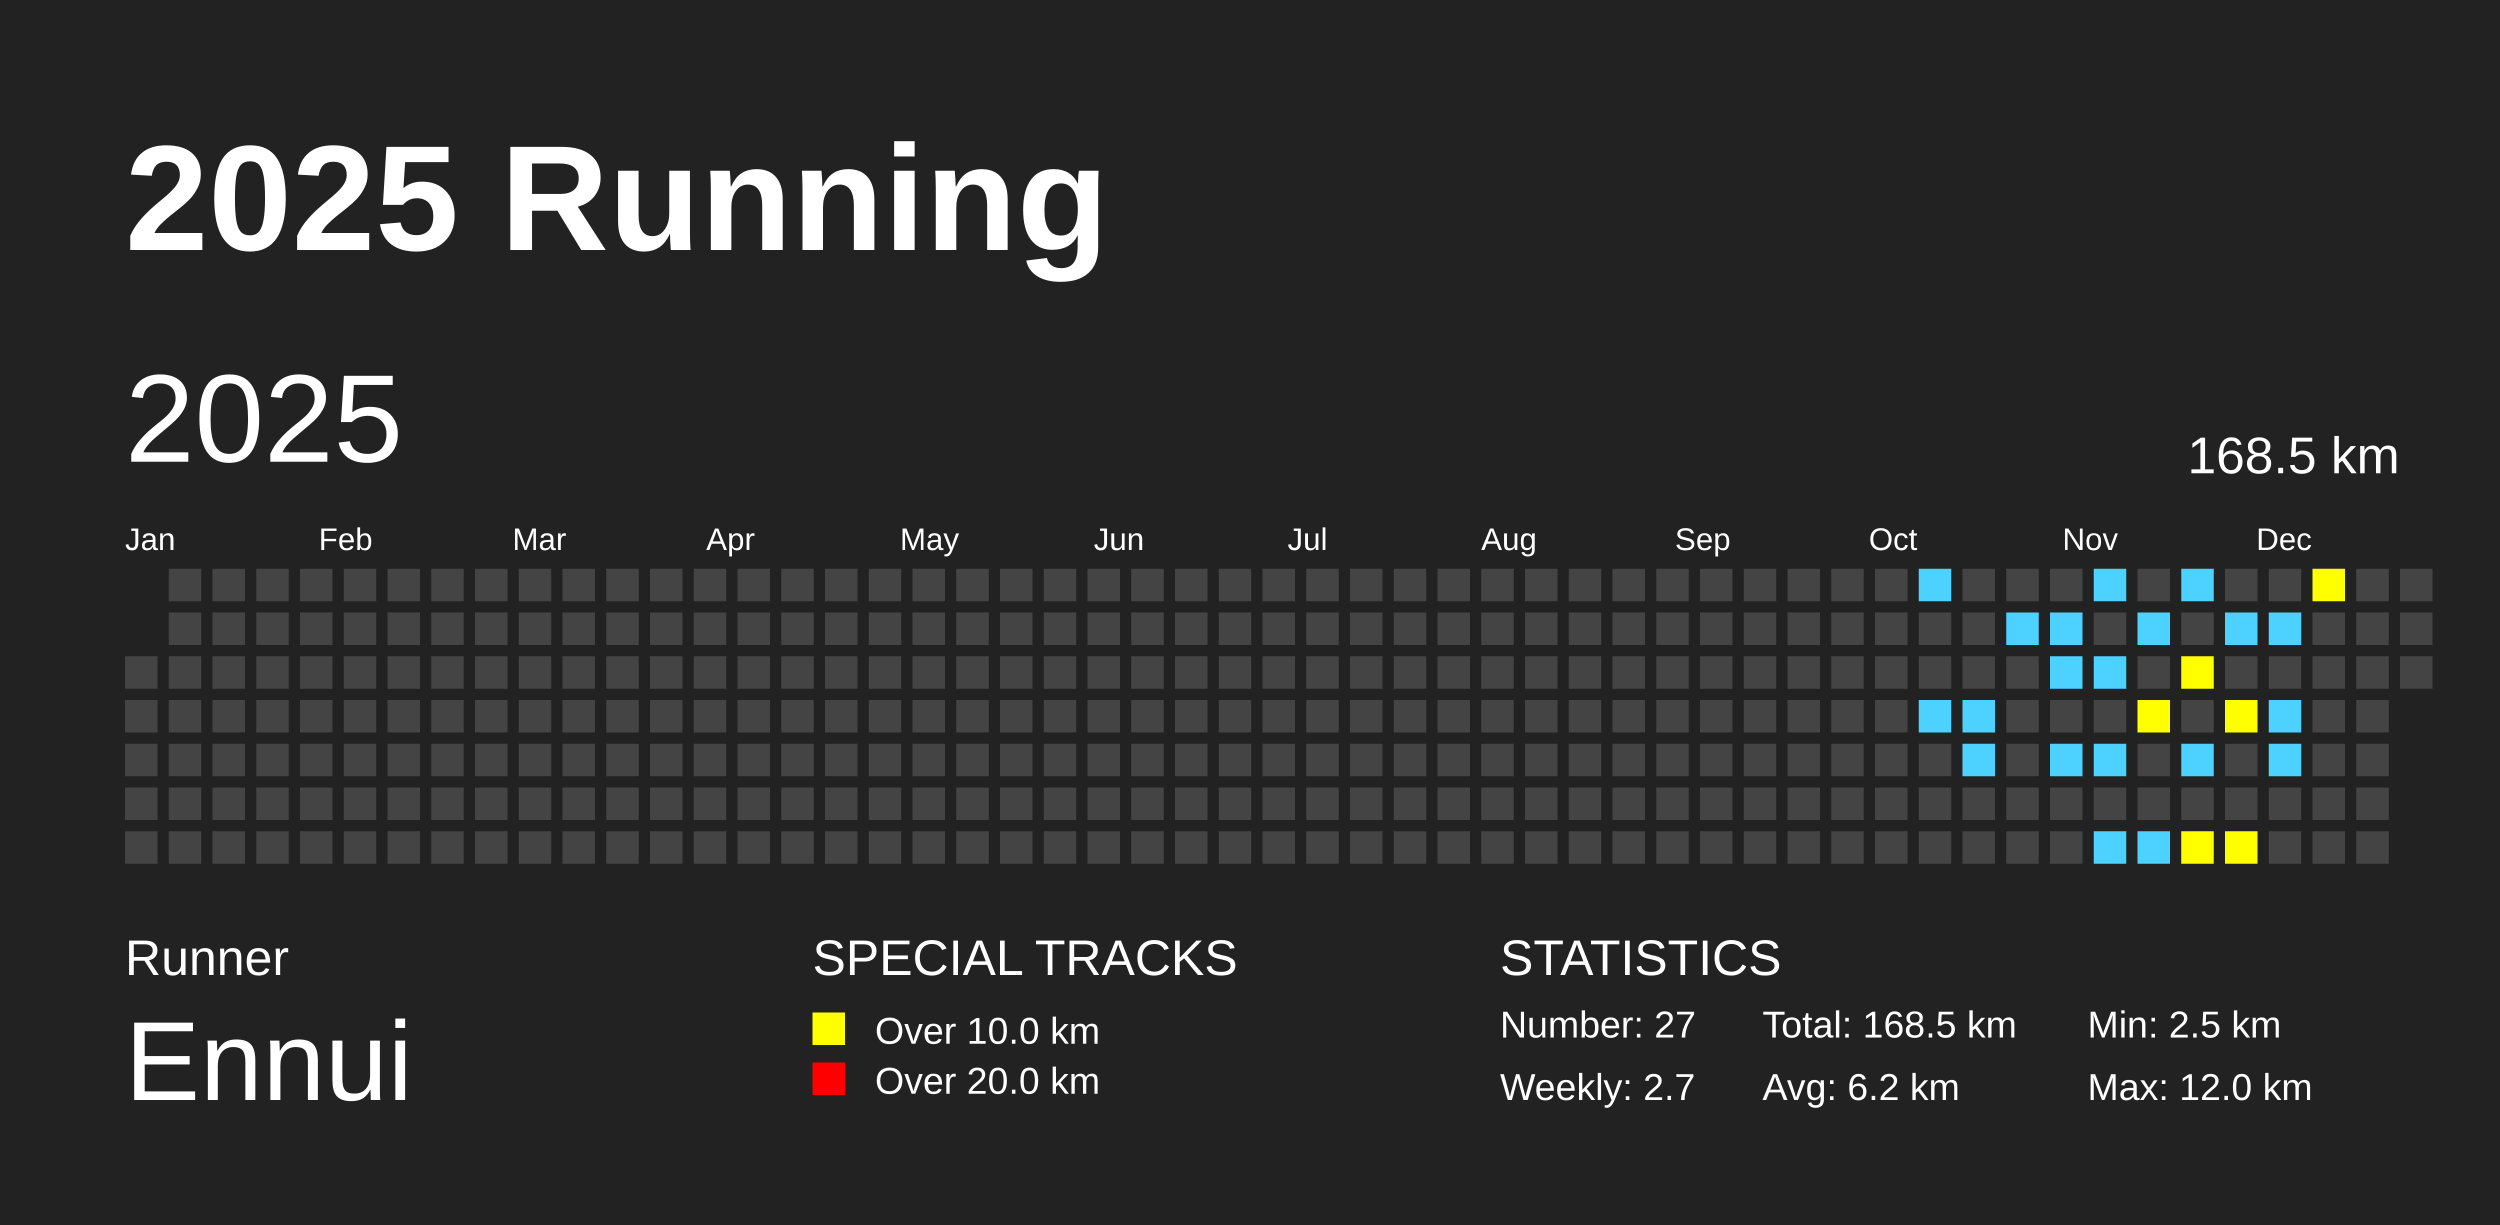
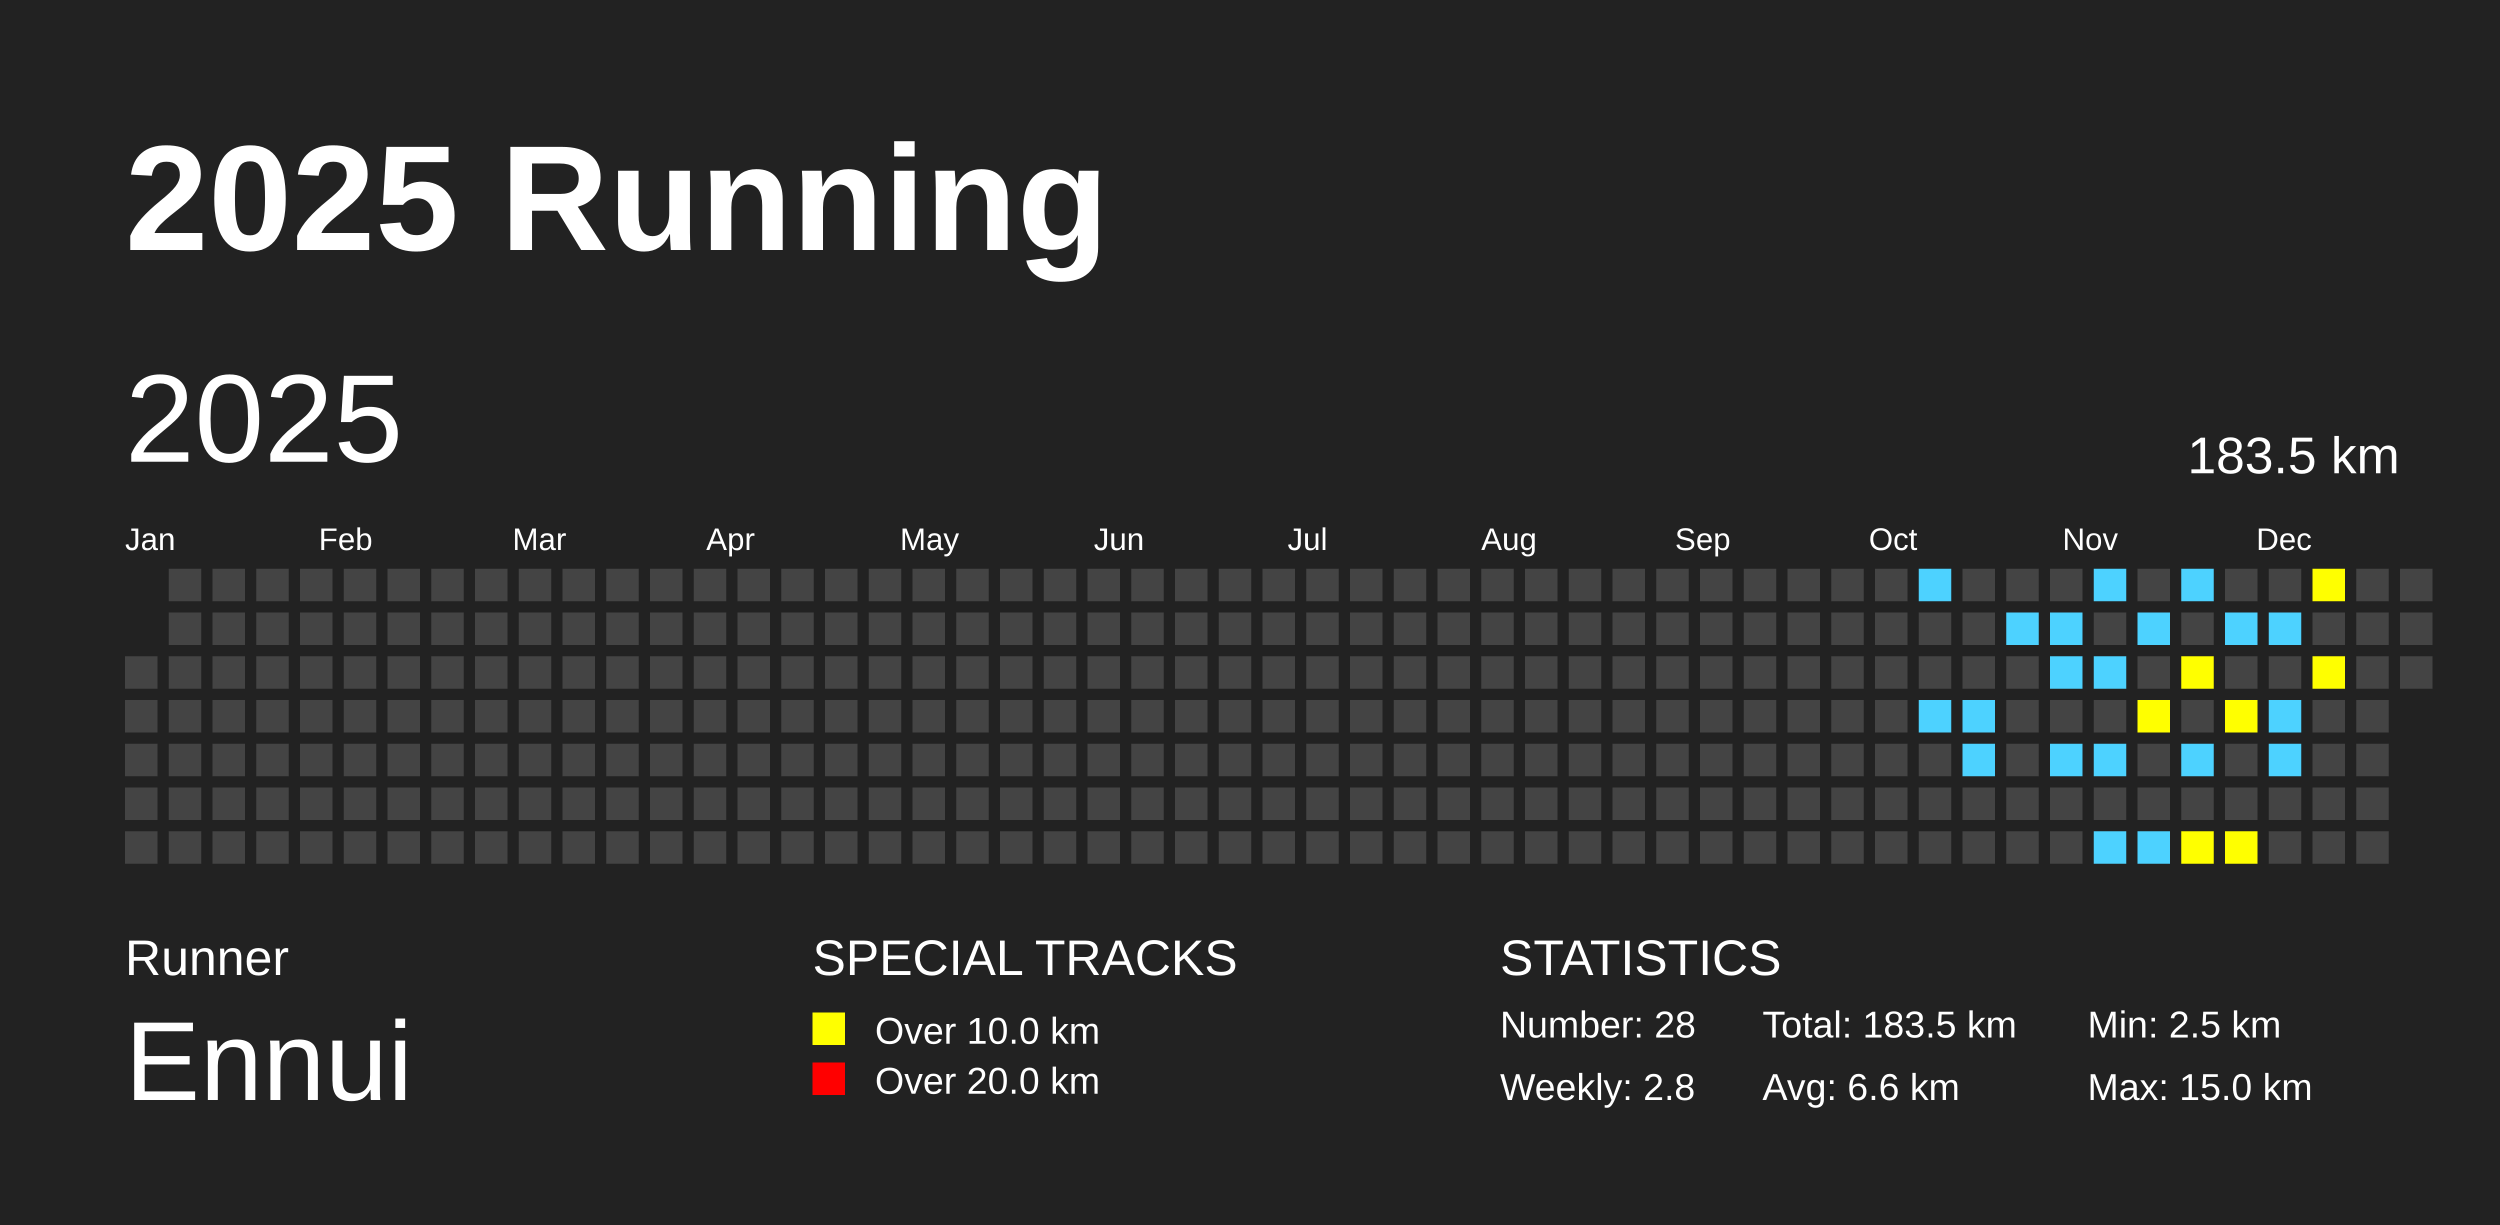
<svg xmlns="http://www.w3.org/2000/svg" baseProfile="full" height="98mm" version="1.1" viewBox="0,0,200,98" width="200mm">
  <defs />
  <rect fill="#222222" height="98" width="200" x="0" y="0" />
  <text fill="#FFFFFF" style="font-size:12px; font-family:Arial; font-weight:bold;" x="10" y="20">2025 Running</text>
  <text fill="#FFFFFF" style="font-size:4px; font-family:Arial" x="10" y="78">Runner</text>
  <text fill="#FFFFFF" style="font-size:9px; font-family:Arial" x="10" y="88">Ennui</text>
  <text fill="#FFFFFF" style="font-size:4px; font-family:Arial" x="65" y="78">SPECIAL TRACKS</text>
  <rect fill="yellow" height="2.6" width="2.6" x="65" y="81" />
  <text fill="#FFFFFF" style="font-size:3px; font-family:Arial" x="70" y="83.5">Over 10.0 km</text>
  <rect fill="red" height="2.6" width="2.6" x="65" y="85" />
  <text fill="#FFFFFF" style="font-size:3px; font-family:Arial" x="70" y="87.5">Over 20.0 km</text>
  <text fill="#FFFFFF" style="font-size:4px; font-family:Arial" x="120" y="78">STATISTICS</text>
-   <text fill="#FFFFFF" style="font-size:3px; font-family:Arial" x="120" y="83">Number: 27</text>
-   <text fill="#FFFFFF" style="font-size:3px; font-family:Arial" x="120" y="88">Weekly: 2.7</text>
-   <text fill="#FFFFFF" style="font-size:3px; font-family:Arial" x="141" y="83">Total: 168.5 km</text>
-   <text fill="#FFFFFF" style="font-size:3px; font-family:Arial" x="141" y="88">Avg: 6.2 km</text>
+   <text fill="#FFFFFF" style="font-size:3px; font-family:Arial" x="120" y="83">Number: 28</text>
+   <text fill="#FFFFFF" style="font-size:3px; font-family:Arial" x="120" y="88">Weekly: 2.8</text>
+   <text fill="#FFFFFF" style="font-size:3px; font-family:Arial" x="141" y="83">Total: 183.5 km</text>
+   <text fill="#FFFFFF" style="font-size:3px; font-family:Arial" x="141" y="88">Avg: 6.6 km</text>
  <text fill="#FFFFFF" style="font-size:3px; font-family:Arial" x="167" y="83">Min: 2.5 km</text>
-   <text fill="#FFFFFF" style="font-size:3px; font-family:Arial" x="167" y="88">Max: 12.0 km</text>
+   <text fill="#FFFFFF" style="font-size:3px; font-family:Arial" x="167" y="88">Max: 15.0 km</text>
  <text dominant-baseline="hanging" fill="#FFFFFF" style="font-size:10.0px; font-family:Arial;" x="10" y="30">2025</text>
-   <text dominant-baseline="hanging" fill="#FFFFFF" style="font-size:4.125px; font-family:Arial;" x="175" y="35">168.5 km</text>
+   <text dominant-baseline="hanging" fill="#FFFFFF" style="font-size:4.125px; font-family:Arial;" x="175" y="35">183.5 km</text>
  <text fill="#FFFFFF" style="font-size:2.5px; font-family:Arial" x="10.0" y="44">Jan</text>
  <text fill="#FFFFFF" style="font-size:2.5px; font-family:Arial" x="25.5" y="44">Feb</text>
  <text fill="#FFFFFF" style="font-size:2.5px; font-family:Arial" x="41.0" y="44">Mar</text>
  <text fill="#FFFFFF" style="font-size:2.5px; font-family:Arial" x="56.5" y="44">Apr</text>
  <text fill="#FFFFFF" style="font-size:2.5px; font-family:Arial" x="72.0" y="44">May</text>
  <text fill="#FFFFFF" style="font-size:2.5px; font-family:Arial" x="87.5" y="44">Jun</text>
  <text fill="#FFFFFF" style="font-size:2.5px; font-family:Arial" x="103.0" y="44">Jul</text>
  <text fill="#FFFFFF" style="font-size:2.5px; font-family:Arial" x="118.5" y="44">Aug</text>
  <text fill="#FFFFFF" style="font-size:2.5px; font-family:Arial" x="134.0" y="44">Sep</text>
  <text fill="#FFFFFF" style="font-size:2.5px; font-family:Arial" x="149.5" y="44">Oct</text>
  <text fill="#FFFFFF" style="font-size:2.5px; font-family:Arial" x="165.0" y="44">Nov</text>
  <text fill="#FFFFFF" style="font-size:2.5px; font-family:Arial" x="180.5" y="44">Dec</text>
  <rect fill="#444444" height="2.6" width="2.6" x="10.0" y="52.5" />
  <rect fill="#444444" height="2.6" width="2.6" x="10.0" y="56.0" />
  <rect fill="#444444" height="2.6" width="2.6" x="10.0" y="59.5" />
  <rect fill="#444444" height="2.6" width="2.6" x="10.0" y="63.0" />
  <rect fill="#444444" height="2.6" width="2.6" x="10.0" y="66.5" />
  <rect fill="#444444" height="2.6" width="2.6" x="13.5" y="45.5" />
  <rect fill="#444444" height="2.6" width="2.6" x="13.5" y="49.0" />
  <rect fill="#444444" height="2.6" width="2.6" x="13.5" y="52.5" />
  <rect fill="#444444" height="2.6" width="2.6" x="13.5" y="56.0" />
  <rect fill="#444444" height="2.6" width="2.6" x="13.5" y="59.5" />
  <rect fill="#444444" height="2.6" width="2.6" x="13.5" y="63.0" />
  <rect fill="#444444" height="2.6" width="2.6" x="13.5" y="66.5" />
  <rect fill="#444444" height="2.6" width="2.6" x="17.0" y="45.5" />
  <rect fill="#444444" height="2.6" width="2.6" x="17.0" y="49.0" />
  <rect fill="#444444" height="2.6" width="2.6" x="17.0" y="52.5" />
  <rect fill="#444444" height="2.6" width="2.6" x="17.0" y="56.0" />
  <rect fill="#444444" height="2.6" width="2.6" x="17.0" y="59.5" />
  <rect fill="#444444" height="2.6" width="2.6" x="17.0" y="63.0" />
  <rect fill="#444444" height="2.6" width="2.6" x="17.0" y="66.5" />
  <rect fill="#444444" height="2.6" width="2.6" x="20.5" y="45.5" />
  <rect fill="#444444" height="2.6" width="2.6" x="20.5" y="49.0" />
  <rect fill="#444444" height="2.6" width="2.6" x="20.5" y="52.5" />
  <rect fill="#444444" height="2.6" width="2.6" x="20.5" y="56.0" />
  <rect fill="#444444" height="2.6" width="2.6" x="20.5" y="59.5" />
  <rect fill="#444444" height="2.6" width="2.6" x="20.5" y="63.0" />
  <rect fill="#444444" height="2.6" width="2.6" x="20.5" y="66.5" />
  <rect fill="#444444" height="2.6" width="2.6" x="24.0" y="45.5" />
  <rect fill="#444444" height="2.6" width="2.6" x="24.0" y="49.0" />
  <rect fill="#444444" height="2.6" width="2.6" x="24.0" y="52.5" />
  <rect fill="#444444" height="2.6" width="2.6" x="24.0" y="56.0" />
  <rect fill="#444444" height="2.6" width="2.6" x="24.0" y="59.5" />
  <rect fill="#444444" height="2.6" width="2.6" x="24.0" y="63.0" />
  <rect fill="#444444" height="2.6" width="2.6" x="24.0" y="66.5" />
  <rect fill="#444444" height="2.6" width="2.6" x="27.5" y="45.5" />
  <rect fill="#444444" height="2.6" width="2.6" x="27.5" y="49.0" />
  <rect fill="#444444" height="2.6" width="2.6" x="27.5" y="52.5" />
  <rect fill="#444444" height="2.6" width="2.6" x="27.5" y="56.0" />
  <rect fill="#444444" height="2.6" width="2.6" x="27.5" y="59.5" />
  <rect fill="#444444" height="2.6" width="2.6" x="27.5" y="63.0" />
  <rect fill="#444444" height="2.6" width="2.6" x="27.5" y="66.5" />
  <rect fill="#444444" height="2.6" width="2.6" x="31.0" y="45.5" />
  <rect fill="#444444" height="2.6" width="2.6" x="31.0" y="49.0" />
  <rect fill="#444444" height="2.6" width="2.6" x="31.0" y="52.5" />
  <rect fill="#444444" height="2.6" width="2.6" x="31.0" y="56.0" />
  <rect fill="#444444" height="2.6" width="2.6" x="31.0" y="59.5" />
  <rect fill="#444444" height="2.6" width="2.6" x="31.0" y="63.0" />
  <rect fill="#444444" height="2.6" width="2.6" x="31.0" y="66.5" />
  <rect fill="#444444" height="2.6" width="2.6" x="34.5" y="45.5" />
  <rect fill="#444444" height="2.6" width="2.6" x="34.5" y="49.0" />
  <rect fill="#444444" height="2.6" width="2.6" x="34.5" y="52.5" />
  <rect fill="#444444" height="2.6" width="2.6" x="34.5" y="56.0" />
  <rect fill="#444444" height="2.6" width="2.6" x="34.5" y="59.5" />
  <rect fill="#444444" height="2.6" width="2.6" x="34.5" y="63.0" />
  <rect fill="#444444" height="2.6" width="2.6" x="34.5" y="66.5" />
  <rect fill="#444444" height="2.6" width="2.6" x="38.0" y="45.5" />
  <rect fill="#444444" height="2.6" width="2.6" x="38.0" y="49.0" />
  <rect fill="#444444" height="2.6" width="2.6" x="38.0" y="52.5" />
  <rect fill="#444444" height="2.6" width="2.6" x="38.0" y="56.0" />
  <rect fill="#444444" height="2.6" width="2.6" x="38.0" y="59.5" />
  <rect fill="#444444" height="2.6" width="2.6" x="38.0" y="63.0" />
  <rect fill="#444444" height="2.6" width="2.6" x="38.0" y="66.5" />
  <rect fill="#444444" height="2.6" width="2.6" x="41.5" y="45.5" />
  <rect fill="#444444" height="2.6" width="2.6" x="41.5" y="49.0" />
  <rect fill="#444444" height="2.6" width="2.6" x="41.5" y="52.5" />
  <rect fill="#444444" height="2.6" width="2.6" x="41.5" y="56.0" />
  <rect fill="#444444" height="2.6" width="2.6" x="41.5" y="59.5" />
  <rect fill="#444444" height="2.6" width="2.6" x="41.5" y="63.0" />
  <rect fill="#444444" height="2.6" width="2.6" x="41.5" y="66.5" />
  <rect fill="#444444" height="2.6" width="2.6" x="45.0" y="45.5" />
  <rect fill="#444444" height="2.6" width="2.6" x="45.0" y="49.0" />
  <rect fill="#444444" height="2.6" width="2.6" x="45.0" y="52.5" />
  <rect fill="#444444" height="2.6" width="2.6" x="45.0" y="56.0" />
  <rect fill="#444444" height="2.6" width="2.6" x="45.0" y="59.5" />
  <rect fill="#444444" height="2.6" width="2.6" x="45.0" y="63.0" />
  <rect fill="#444444" height="2.6" width="2.6" x="45.0" y="66.5" />
  <rect fill="#444444" height="2.6" width="2.6" x="48.5" y="45.5" />
  <rect fill="#444444" height="2.6" width="2.6" x="48.5" y="49.0" />
  <rect fill="#444444" height="2.6" width="2.6" x="48.5" y="52.5" />
  <rect fill="#444444" height="2.6" width="2.6" x="48.5" y="56.0" />
  <rect fill="#444444" height="2.6" width="2.6" x="48.5" y="59.5" />
  <rect fill="#444444" height="2.6" width="2.6" x="48.5" y="63.0" />
  <rect fill="#444444" height="2.6" width="2.6" x="48.5" y="66.5" />
  <rect fill="#444444" height="2.6" width="2.6" x="52.0" y="45.5" />
  <rect fill="#444444" height="2.6" width="2.6" x="52.0" y="49.0" />
  <rect fill="#444444" height="2.6" width="2.6" x="52.0" y="52.5" />
  <rect fill="#444444" height="2.6" width="2.6" x="52.0" y="56.0" />
  <rect fill="#444444" height="2.6" width="2.6" x="52.0" y="59.5" />
  <rect fill="#444444" height="2.6" width="2.6" x="52.0" y="63.0" />
  <rect fill="#444444" height="2.6" width="2.6" x="52.0" y="66.5" />
  <rect fill="#444444" height="2.6" width="2.6" x="55.5" y="45.5" />
  <rect fill="#444444" height="2.6" width="2.6" x="55.5" y="49.0" />
  <rect fill="#444444" height="2.6" width="2.6" x="55.5" y="52.5" />
  <rect fill="#444444" height="2.6" width="2.6" x="55.5" y="56.0" />
  <rect fill="#444444" height="2.6" width="2.6" x="55.5" y="59.5" />
  <rect fill="#444444" height="2.6" width="2.6" x="55.5" y="63.0" />
  <rect fill="#444444" height="2.6" width="2.6" x="55.5" y="66.5" />
  <rect fill="#444444" height="2.6" width="2.6" x="59.0" y="45.5" />
  <rect fill="#444444" height="2.6" width="2.6" x="59.0" y="49.0" />
  <rect fill="#444444" height="2.6" width="2.6" x="59.0" y="52.5" />
  <rect fill="#444444" height="2.6" width="2.6" x="59.0" y="56.0" />
  <rect fill="#444444" height="2.6" width="2.6" x="59.0" y="59.5" />
  <rect fill="#444444" height="2.6" width="2.6" x="59.0" y="63.0" />
  <rect fill="#444444" height="2.6" width="2.6" x="59.0" y="66.5" />
  <rect fill="#444444" height="2.6" width="2.6" x="62.5" y="45.5" />
  <rect fill="#444444" height="2.6" width="2.6" x="62.5" y="49.0" />
  <rect fill="#444444" height="2.6" width="2.6" x="62.5" y="52.5" />
  <rect fill="#444444" height="2.6" width="2.6" x="62.5" y="56.0" />
  <rect fill="#444444" height="2.6" width="2.6" x="62.5" y="59.5" />
  <rect fill="#444444" height="2.6" width="2.6" x="62.5" y="63.0" />
  <rect fill="#444444" height="2.6" width="2.6" x="62.5" y="66.5" />
  <rect fill="#444444" height="2.6" width="2.6" x="66.0" y="45.5" />
  <rect fill="#444444" height="2.6" width="2.6" x="66.0" y="49.0" />
  <rect fill="#444444" height="2.6" width="2.6" x="66.0" y="52.5" />
  <rect fill="#444444" height="2.6" width="2.6" x="66.0" y="56.0" />
  <rect fill="#444444" height="2.6" width="2.6" x="66.0" y="59.5" />
  <rect fill="#444444" height="2.6" width="2.6" x="66.0" y="63.0" />
  <rect fill="#444444" height="2.6" width="2.6" x="66.0" y="66.5" />
  <rect fill="#444444" height="2.6" width="2.6" x="69.5" y="45.5" />
  <rect fill="#444444" height="2.6" width="2.6" x="69.5" y="49.0" />
  <rect fill="#444444" height="2.6" width="2.6" x="69.5" y="52.5" />
  <rect fill="#444444" height="2.6" width="2.6" x="69.5" y="56.0" />
  <rect fill="#444444" height="2.6" width="2.6" x="69.5" y="59.5" />
  <rect fill="#444444" height="2.6" width="2.6" x="69.5" y="63.0" />
  <rect fill="#444444" height="2.6" width="2.6" x="69.5" y="66.5" />
  <rect fill="#444444" height="2.6" width="2.6" x="73.0" y="45.5" />
  <rect fill="#444444" height="2.6" width="2.6" x="73.0" y="49.0" />
  <rect fill="#444444" height="2.6" width="2.6" x="73.0" y="52.5" />
  <rect fill="#444444" height="2.6" width="2.6" x="73.0" y="56.0" />
  <rect fill="#444444" height="2.6" width="2.6" x="73.0" y="59.5" />
  <rect fill="#444444" height="2.6" width="2.6" x="73.0" y="63.0" />
  <rect fill="#444444" height="2.6" width="2.6" x="73.0" y="66.5" />
  <rect fill="#444444" height="2.6" width="2.6" x="76.5" y="45.5" />
  <rect fill="#444444" height="2.6" width="2.6" x="76.5" y="49.0" />
  <rect fill="#444444" height="2.6" width="2.6" x="76.5" y="52.5" />
  <rect fill="#444444" height="2.6" width="2.6" x="76.5" y="56.0" />
  <rect fill="#444444" height="2.6" width="2.6" x="76.5" y="59.5" />
  <rect fill="#444444" height="2.6" width="2.6" x="76.5" y="63.0" />
  <rect fill="#444444" height="2.6" width="2.6" x="76.5" y="66.5" />
  <rect fill="#444444" height="2.6" width="2.6" x="80.0" y="45.5" />
  <rect fill="#444444" height="2.6" width="2.6" x="80.0" y="49.0" />
  <rect fill="#444444" height="2.6" width="2.6" x="80.0" y="52.5" />
  <rect fill="#444444" height="2.6" width="2.6" x="80.0" y="56.0" />
  <rect fill="#444444" height="2.6" width="2.6" x="80.0" y="59.5" />
  <rect fill="#444444" height="2.6" width="2.6" x="80.0" y="63.0" />
  <rect fill="#444444" height="2.6" width="2.6" x="80.0" y="66.5" />
  <rect fill="#444444" height="2.6" width="2.6" x="83.5" y="45.5" />
  <rect fill="#444444" height="2.6" width="2.6" x="83.5" y="49.0" />
  <rect fill="#444444" height="2.6" width="2.6" x="83.5" y="52.5" />
  <rect fill="#444444" height="2.6" width="2.6" x="83.5" y="56.0" />
  <rect fill="#444444" height="2.6" width="2.6" x="83.5" y="59.5" />
  <rect fill="#444444" height="2.6" width="2.6" x="83.5" y="63.0" />
  <rect fill="#444444" height="2.6" width="2.6" x="83.5" y="66.5" />
  <rect fill="#444444" height="2.6" width="2.6" x="87.0" y="45.5" />
  <rect fill="#444444" height="2.6" width="2.6" x="87.0" y="49.0" />
  <rect fill="#444444" height="2.6" width="2.6" x="87.0" y="52.5" />
  <rect fill="#444444" height="2.6" width="2.6" x="87.0" y="56.0" />
  <rect fill="#444444" height="2.6" width="2.6" x="87.0" y="59.5" />
  <rect fill="#444444" height="2.6" width="2.6" x="87.0" y="63.0" />
  <rect fill="#444444" height="2.6" width="2.6" x="87.0" y="66.5" />
  <rect fill="#444444" height="2.6" width="2.6" x="90.5" y="45.5" />
  <rect fill="#444444" height="2.6" width="2.6" x="90.5" y="49.0" />
  <rect fill="#444444" height="2.6" width="2.6" x="90.5" y="52.5" />
  <rect fill="#444444" height="2.6" width="2.6" x="90.5" y="56.0" />
  <rect fill="#444444" height="2.6" width="2.6" x="90.5" y="59.5" />
  <rect fill="#444444" height="2.6" width="2.6" x="90.5" y="63.0" />
  <rect fill="#444444" height="2.6" width="2.6" x="90.5" y="66.5" />
  <rect fill="#444444" height="2.6" width="2.6" x="94.0" y="45.5" />
  <rect fill="#444444" height="2.6" width="2.6" x="94.0" y="49.0" />
  <rect fill="#444444" height="2.6" width="2.6" x="94.0" y="52.5" />
  <rect fill="#444444" height="2.6" width="2.6" x="94.0" y="56.0" />
  <rect fill="#444444" height="2.6" width="2.6" x="94.0" y="59.5" />
  <rect fill="#444444" height="2.6" width="2.6" x="94.0" y="63.0" />
  <rect fill="#444444" height="2.6" width="2.6" x="94.0" y="66.5" />
  <rect fill="#444444" height="2.6" width="2.6" x="97.5" y="45.5" />
  <rect fill="#444444" height="2.6" width="2.6" x="97.5" y="49.0" />
  <rect fill="#444444" height="2.6" width="2.6" x="97.5" y="52.5" />
  <rect fill="#444444" height="2.6" width="2.6" x="97.5" y="56.0" />
  <rect fill="#444444" height="2.6" width="2.6" x="97.5" y="59.5" />
  <rect fill="#444444" height="2.6" width="2.6" x="97.5" y="63.0" />
  <rect fill="#444444" height="2.6" width="2.6" x="97.5" y="66.5" />
  <rect fill="#444444" height="2.6" width="2.6" x="101.0" y="45.5" />
  <rect fill="#444444" height="2.6" width="2.6" x="101.0" y="49.0" />
  <rect fill="#444444" height="2.6" width="2.6" x="101.0" y="52.5" />
  <rect fill="#444444" height="2.6" width="2.6" x="101.0" y="56.0" />
  <rect fill="#444444" height="2.6" width="2.6" x="101.0" y="59.5" />
  <rect fill="#444444" height="2.6" width="2.6" x="101.0" y="63.0" />
  <rect fill="#444444" height="2.6" width="2.6" x="101.0" y="66.5" />
  <rect fill="#444444" height="2.6" width="2.6" x="104.5" y="45.5" />
  <rect fill="#444444" height="2.6" width="2.6" x="104.5" y="49.0" />
  <rect fill="#444444" height="2.6" width="2.6" x="104.5" y="52.5" />
  <rect fill="#444444" height="2.6" width="2.6" x="104.5" y="56.0" />
  <rect fill="#444444" height="2.6" width="2.6" x="104.5" y="59.5" />
  <rect fill="#444444" height="2.6" width="2.6" x="104.5" y="63.0" />
  <rect fill="#444444" height="2.6" width="2.6" x="104.5" y="66.5" />
  <rect fill="#444444" height="2.6" width="2.6" x="108.0" y="45.5" />
  <rect fill="#444444" height="2.6" width="2.6" x="108.0" y="49.0" />
  <rect fill="#444444" height="2.6" width="2.6" x="108.0" y="52.5" />
  <rect fill="#444444" height="2.6" width="2.6" x="108.0" y="56.0" />
  <rect fill="#444444" height="2.6" width="2.6" x="108.0" y="59.5" />
  <rect fill="#444444" height="2.6" width="2.6" x="108.0" y="63.0" />
  <rect fill="#444444" height="2.6" width="2.6" x="108.0" y="66.5" />
  <rect fill="#444444" height="2.6" width="2.6" x="111.5" y="45.5" />
  <rect fill="#444444" height="2.6" width="2.6" x="111.5" y="49.0" />
  <rect fill="#444444" height="2.6" width="2.6" x="111.5" y="52.5" />
  <rect fill="#444444" height="2.6" width="2.6" x="111.5" y="56.0" />
  <rect fill="#444444" height="2.6" width="2.6" x="111.5" y="59.5" />
  <rect fill="#444444" height="2.6" width="2.6" x="111.5" y="63.0" />
  <rect fill="#444444" height="2.6" width="2.6" x="111.5" y="66.5" />
  <rect fill="#444444" height="2.6" width="2.6" x="115.0" y="45.5" />
  <rect fill="#444444" height="2.6" width="2.6" x="115.0" y="49.0" />
  <rect fill="#444444" height="2.6" width="2.6" x="115.0" y="52.5" />
  <rect fill="#444444" height="2.6" width="2.6" x="115.0" y="56.0" />
  <rect fill="#444444" height="2.6" width="2.6" x="115.0" y="59.5" />
  <rect fill="#444444" height="2.6" width="2.6" x="115.0" y="63.0" />
  <rect fill="#444444" height="2.6" width="2.6" x="115.0" y="66.5" />
  <rect fill="#444444" height="2.6" width="2.6" x="118.5" y="45.5" />
  <rect fill="#444444" height="2.6" width="2.6" x="118.5" y="49.0" />
  <rect fill="#444444" height="2.6" width="2.6" x="118.5" y="52.5" />
  <rect fill="#444444" height="2.6" width="2.6" x="118.5" y="56.0" />
  <rect fill="#444444" height="2.6" width="2.6" x="118.5" y="59.5" />
  <rect fill="#444444" height="2.6" width="2.6" x="118.5" y="63.0" />
  <rect fill="#444444" height="2.6" width="2.6" x="118.5" y="66.5" />
  <rect fill="#444444" height="2.6" width="2.6" x="122.0" y="45.5" />
  <rect fill="#444444" height="2.6" width="2.6" x="122.0" y="49.0" />
  <rect fill="#444444" height="2.6" width="2.6" x="122.0" y="52.5" />
  <rect fill="#444444" height="2.6" width="2.6" x="122.0" y="56.0" />
  <rect fill="#444444" height="2.6" width="2.6" x="122.0" y="59.5" />
  <rect fill="#444444" height="2.6" width="2.6" x="122.0" y="63.0" />
  <rect fill="#444444" height="2.6" width="2.6" x="122.0" y="66.5" />
  <rect fill="#444444" height="2.6" width="2.6" x="125.5" y="45.5" />
  <rect fill="#444444" height="2.6" width="2.6" x="125.5" y="49.0" />
  <rect fill="#444444" height="2.6" width="2.6" x="125.5" y="52.5" />
  <rect fill="#444444" height="2.6" width="2.6" x="125.5" y="56.0" />
  <rect fill="#444444" height="2.6" width="2.6" x="125.5" y="59.5" />
  <rect fill="#444444" height="2.6" width="2.6" x="125.5" y="63.0" />
  <rect fill="#444444" height="2.6" width="2.6" x="125.5" y="66.5" />
  <rect fill="#444444" height="2.6" width="2.6" x="129.0" y="45.5" />
  <rect fill="#444444" height="2.6" width="2.6" x="129.0" y="49.0" />
  <rect fill="#444444" height="2.6" width="2.6" x="129.0" y="52.5" />
  <rect fill="#444444" height="2.6" width="2.6" x="129.0" y="56.0" />
  <rect fill="#444444" height="2.6" width="2.6" x="129.0" y="59.5" />
  <rect fill="#444444" height="2.6" width="2.6" x="129.0" y="63.0" />
  <rect fill="#444444" height="2.6" width="2.6" x="129.0" y="66.5" />
  <rect fill="#444444" height="2.6" width="2.6" x="132.5" y="45.5" />
  <rect fill="#444444" height="2.6" width="2.6" x="132.5" y="49.0" />
  <rect fill="#444444" height="2.6" width="2.6" x="132.5" y="52.5" />
  <rect fill="#444444" height="2.6" width="2.6" x="132.5" y="56.0" />
  <rect fill="#444444" height="2.6" width="2.6" x="132.5" y="59.5" />
  <rect fill="#444444" height="2.6" width="2.6" x="132.5" y="63.0" />
  <rect fill="#444444" height="2.6" width="2.6" x="132.5" y="66.5" />
  <rect fill="#444444" height="2.6" width="2.6" x="136.0" y="45.5" />
  <rect fill="#444444" height="2.6" width="2.6" x="136.0" y="49.0" />
  <rect fill="#444444" height="2.6" width="2.6" x="136.0" y="52.5" />
  <rect fill="#444444" height="2.6" width="2.6" x="136.0" y="56.0" />
  <rect fill="#444444" height="2.6" width="2.6" x="136.0" y="59.5" />
  <rect fill="#444444" height="2.6" width="2.6" x="136.0" y="63.0" />
  <rect fill="#444444" height="2.6" width="2.6" x="136.0" y="66.5" />
  <rect fill="#444444" height="2.6" width="2.6" x="139.5" y="45.5" />
  <rect fill="#444444" height="2.6" width="2.6" x="139.5" y="49.0" />
  <rect fill="#444444" height="2.6" width="2.6" x="139.5" y="52.5" />
  <rect fill="#444444" height="2.6" width="2.6" x="139.5" y="56.0" />
  <rect fill="#444444" height="2.6" width="2.6" x="139.5" y="59.5" />
  <rect fill="#444444" height="2.6" width="2.6" x="139.5" y="63.0" />
  <rect fill="#444444" height="2.6" width="2.6" x="139.5" y="66.5" />
  <rect fill="#444444" height="2.6" width="2.6" x="143.0" y="45.5" />
  <rect fill="#444444" height="2.6" width="2.6" x="143.0" y="49.0" />
  <rect fill="#444444" height="2.6" width="2.6" x="143.0" y="52.5" />
  <rect fill="#444444" height="2.6" width="2.6" x="143.0" y="56.0" />
  <rect fill="#444444" height="2.6" width="2.6" x="143.0" y="59.5" />
  <rect fill="#444444" height="2.6" width="2.6" x="143.0" y="63.0" />
  <rect fill="#444444" height="2.6" width="2.6" x="143.0" y="66.5" />
  <rect fill="#444444" height="2.6" width="2.6" x="146.5" y="45.5" />
  <rect fill="#444444" height="2.6" width="2.6" x="146.5" y="49.0" />
  <rect fill="#444444" height="2.6" width="2.6" x="146.5" y="52.5" />
  <rect fill="#444444" height="2.6" width="2.6" x="146.5" y="56.0" />
  <rect fill="#444444" height="2.6" width="2.6" x="146.5" y="59.5" />
  <rect fill="#444444" height="2.6" width="2.6" x="146.5" y="63.0" />
  <rect fill="#444444" height="2.6" width="2.6" x="146.5" y="66.5" />
  <rect fill="#444444" height="2.6" width="2.6" x="150.0" y="45.5" />
  <rect fill="#444444" height="2.6" width="2.6" x="150.0" y="49.0" />
  <rect fill="#444444" height="2.6" width="2.6" x="150.0" y="52.5" />
  <rect fill="#444444" height="2.6" width="2.6" x="150.0" y="56.0" />
  <rect fill="#444444" height="2.6" width="2.6" x="150.0" y="59.5" />
  <rect fill="#444444" height="2.6" width="2.6" x="150.0" y="63.0" />
  <rect fill="#444444" height="2.6" width="2.6" x="150.0" y="66.5" />
  <rect fill="#4DD2FF" height="2.6" width="2.6" x="153.5" y="45.5" />
  <rect fill="#444444" height="2.6" width="2.6" x="153.5" y="49.0" />
  <rect fill="#444444" height="2.6" width="2.6" x="153.5" y="52.5" />
  <rect fill="#4DD2FF" height="2.6" width="2.6" x="153.5" y="56.0" />
  <rect fill="#444444" height="2.6" width="2.6" x="153.5" y="59.5" />
  <rect fill="#444444" height="2.6" width="2.6" x="153.5" y="63.0" />
  <rect fill="#444444" height="2.6" width="2.6" x="153.5" y="66.5" />
  <rect fill="#444444" height="2.6" width="2.6" x="157.0" y="45.5" />
  <rect fill="#444444" height="2.6" width="2.6" x="157.0" y="49.0" />
  <rect fill="#444444" height="2.6" width="2.6" x="157.0" y="52.5" />
  <rect fill="#4DD2FF" height="2.6" width="2.6" x="157.0" y="56.0" />
  <rect fill="#4DD2FF" height="2.6" width="2.6" x="157.0" y="59.5" />
  <rect fill="#444444" height="2.6" width="2.6" x="157.0" y="63.0" />
  <rect fill="#444444" height="2.6" width="2.6" x="157.0" y="66.5" />
  <rect fill="#444444" height="2.6" width="2.6" x="160.5" y="45.5" />
  <rect fill="#4DD2FF" height="2.6" width="2.6" x="160.5" y="49.0" />
  <rect fill="#444444" height="2.6" width="2.6" x="160.5" y="52.5" />
  <rect fill="#444444" height="2.6" width="2.6" x="160.5" y="56.0" />
  <rect fill="#444444" height="2.6" width="2.6" x="160.5" y="59.5" />
  <rect fill="#444444" height="2.6" width="2.6" x="160.5" y="63.0" />
  <rect fill="#444444" height="2.6" width="2.6" x="160.5" y="66.5" />
  <rect fill="#444444" height="2.6" width="2.6" x="164.0" y="45.5" />
  <rect fill="#4DD2FF" height="2.6" width="2.6" x="164.0" y="49.0" />
  <rect fill="#4DD2FF" height="2.6" width="2.6" x="164.0" y="52.5" />
  <rect fill="#444444" height="2.6" width="2.6" x="164.0" y="56.0" />
  <rect fill="#4DD2FF" height="2.6" width="2.6" x="164.0" y="59.5" />
  <rect fill="#444444" height="2.6" width="2.6" x="164.0" y="63.0" />
  <rect fill="#444444" height="2.6" width="2.6" x="164.0" y="66.5" />
  <rect fill="#4DD2FF" height="2.6" width="2.6" x="167.5" y="45.5" />
  <rect fill="#444444" height="2.6" width="2.6" x="167.5" y="49.0" />
  <rect fill="#4DD2FF" height="2.6" width="2.6" x="167.5" y="52.5" />
  <rect fill="#444444" height="2.6" width="2.6" x="167.5" y="56.0" />
  <rect fill="#4DD2FF" height="2.6" width="2.6" x="167.5" y="59.5" />
  <rect fill="#444444" height="2.6" width="2.6" x="167.5" y="63.0" />
  <rect fill="#4DD2FF" height="2.6" width="2.6" x="167.5" y="66.5" />
  <rect fill="#444444" height="2.6" width="2.6" x="171.0" y="45.5" />
  <rect fill="#4DD2FF" height="2.6" width="2.6" x="171.0" y="49.0" />
  <rect fill="#444444" height="2.6" width="2.6" x="171.0" y="52.5" />
  <rect fill="yellow" height="2.6" width="2.6" x="171.0" y="56.0" />
  <rect fill="#444444" height="2.6" width="2.6" x="171.0" y="59.5" />
  <rect fill="#444444" height="2.6" width="2.6" x="171.0" y="63.0" />
  <rect fill="#4DD2FF" height="2.6" width="2.6" x="171.0" y="66.5" />
  <rect fill="#4DD2FF" height="2.6" width="2.6" x="174.5" y="45.5" />
  <rect fill="#444444" height="2.6" width="2.6" x="174.5" y="49.0" />
  <rect fill="yellow" height="2.6" width="2.6" x="174.5" y="52.5" />
  <rect fill="#444444" height="2.6" width="2.6" x="174.5" y="56.0" />
  <rect fill="#4DD2FF" height="2.6" width="2.6" x="174.5" y="59.5" />
  <rect fill="#444444" height="2.6" width="2.6" x="174.5" y="63.0" />
  <rect fill="yellow" height="2.6" width="2.6" x="174.5" y="66.5" />
  <rect fill="#444444" height="2.6" width="2.6" x="178.0" y="45.5" />
  <rect fill="#4DD2FF" height="2.6" width="2.6" x="178.0" y="49.0" />
  <rect fill="#444444" height="2.6" width="2.6" x="178.0" y="52.5" />
  <rect fill="yellow" height="2.6" width="2.6" x="178.0" y="56.0" />
  <rect fill="#444444" height="2.6" width="2.6" x="178.0" y="59.5" />
  <rect fill="#444444" height="2.6" width="2.6" x="178.0" y="63.0" />
  <rect fill="yellow" height="2.6" width="2.6" x="178.0" y="66.5" />
  <rect fill="#444444" height="2.6" width="2.6" x="181.5" y="45.5" />
  <rect fill="#4DD2FF" height="2.6" width="2.6" x="181.5" y="49.0" />
  <rect fill="#444444" height="2.6" width="2.6" x="181.5" y="52.5" />
  <rect fill="#4DD2FF" height="2.6" width="2.6" x="181.5" y="56.0" />
  <rect fill="#4DD2FF" height="2.6" width="2.6" x="181.5" y="59.5" />
  <rect fill="#444444" height="2.6" width="2.6" x="181.5" y="63.0" />
  <rect fill="#444444" height="2.6" width="2.6" x="181.5" y="66.5" />
  <rect fill="yellow" height="2.6" width="2.6" x="185.0" y="45.5" />
  <rect fill="#444444" height="2.6" width="2.6" x="185.0" y="49.0" />
-   <rect fill="#444444" height="2.6" width="2.6" x="185.0" y="52.5" />
+   <rect fill="yellow" height="2.6" width="2.6" x="185.0" y="52.5" />
  <rect fill="#444444" height="2.6" width="2.6" x="185.0" y="56.0" />
  <rect fill="#444444" height="2.6" width="2.6" x="185.0" y="59.5" />
  <rect fill="#444444" height="2.6" width="2.6" x="185.0" y="63.0" />
  <rect fill="#444444" height="2.6" width="2.6" x="185.0" y="66.5" />
  <rect fill="#444444" height="2.6" width="2.6" x="188.5" y="45.5" />
  <rect fill="#444444" height="2.6" width="2.6" x="188.5" y="49.0" />
  <rect fill="#444444" height="2.6" width="2.6" x="188.5" y="52.5" />
  <rect fill="#444444" height="2.6" width="2.6" x="188.5" y="56.0" />
  <rect fill="#444444" height="2.6" width="2.6" x="188.5" y="59.5" />
  <rect fill="#444444" height="2.6" width="2.6" x="188.5" y="63.0" />
  <rect fill="#444444" height="2.6" width="2.6" x="188.5" y="66.5" />
  <rect fill="#444444" height="2.6" width="2.6" x="192.0" y="45.5" />
  <rect fill="#444444" height="2.6" width="2.6" x="192.0" y="49.0" />
  <rect fill="#444444" height="2.6" width="2.6" x="192.0" y="52.5" />
</svg>
